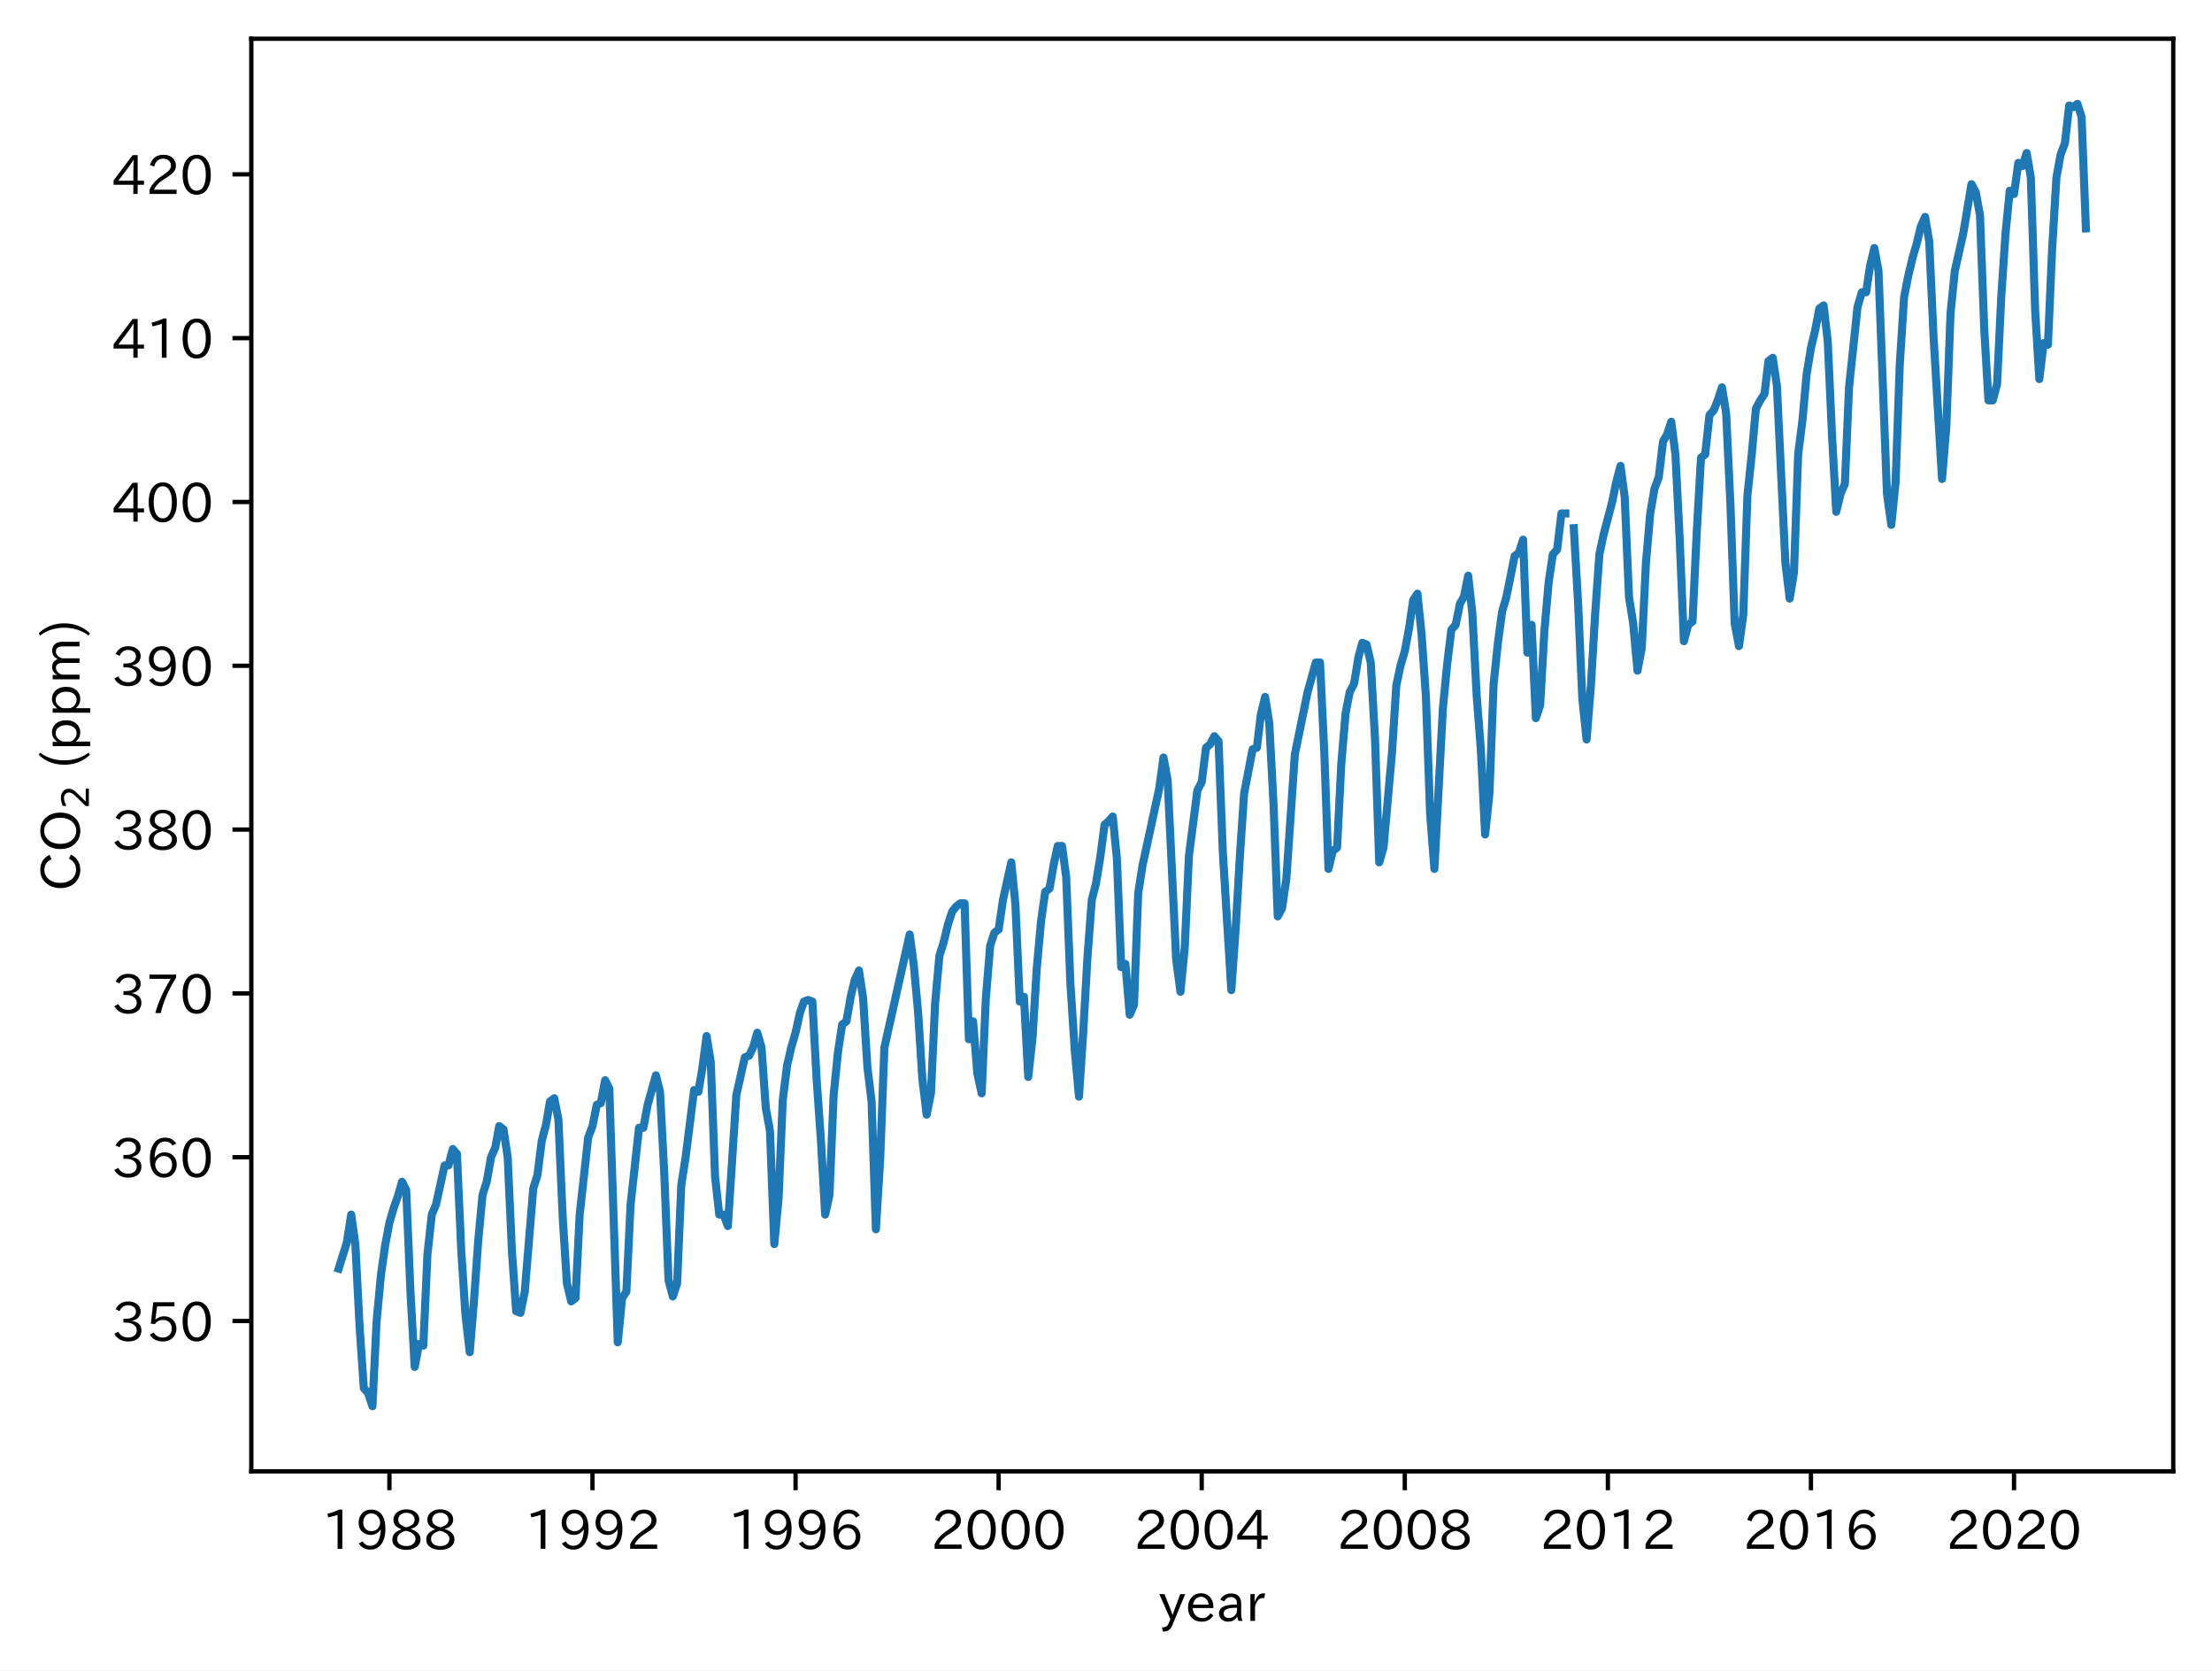
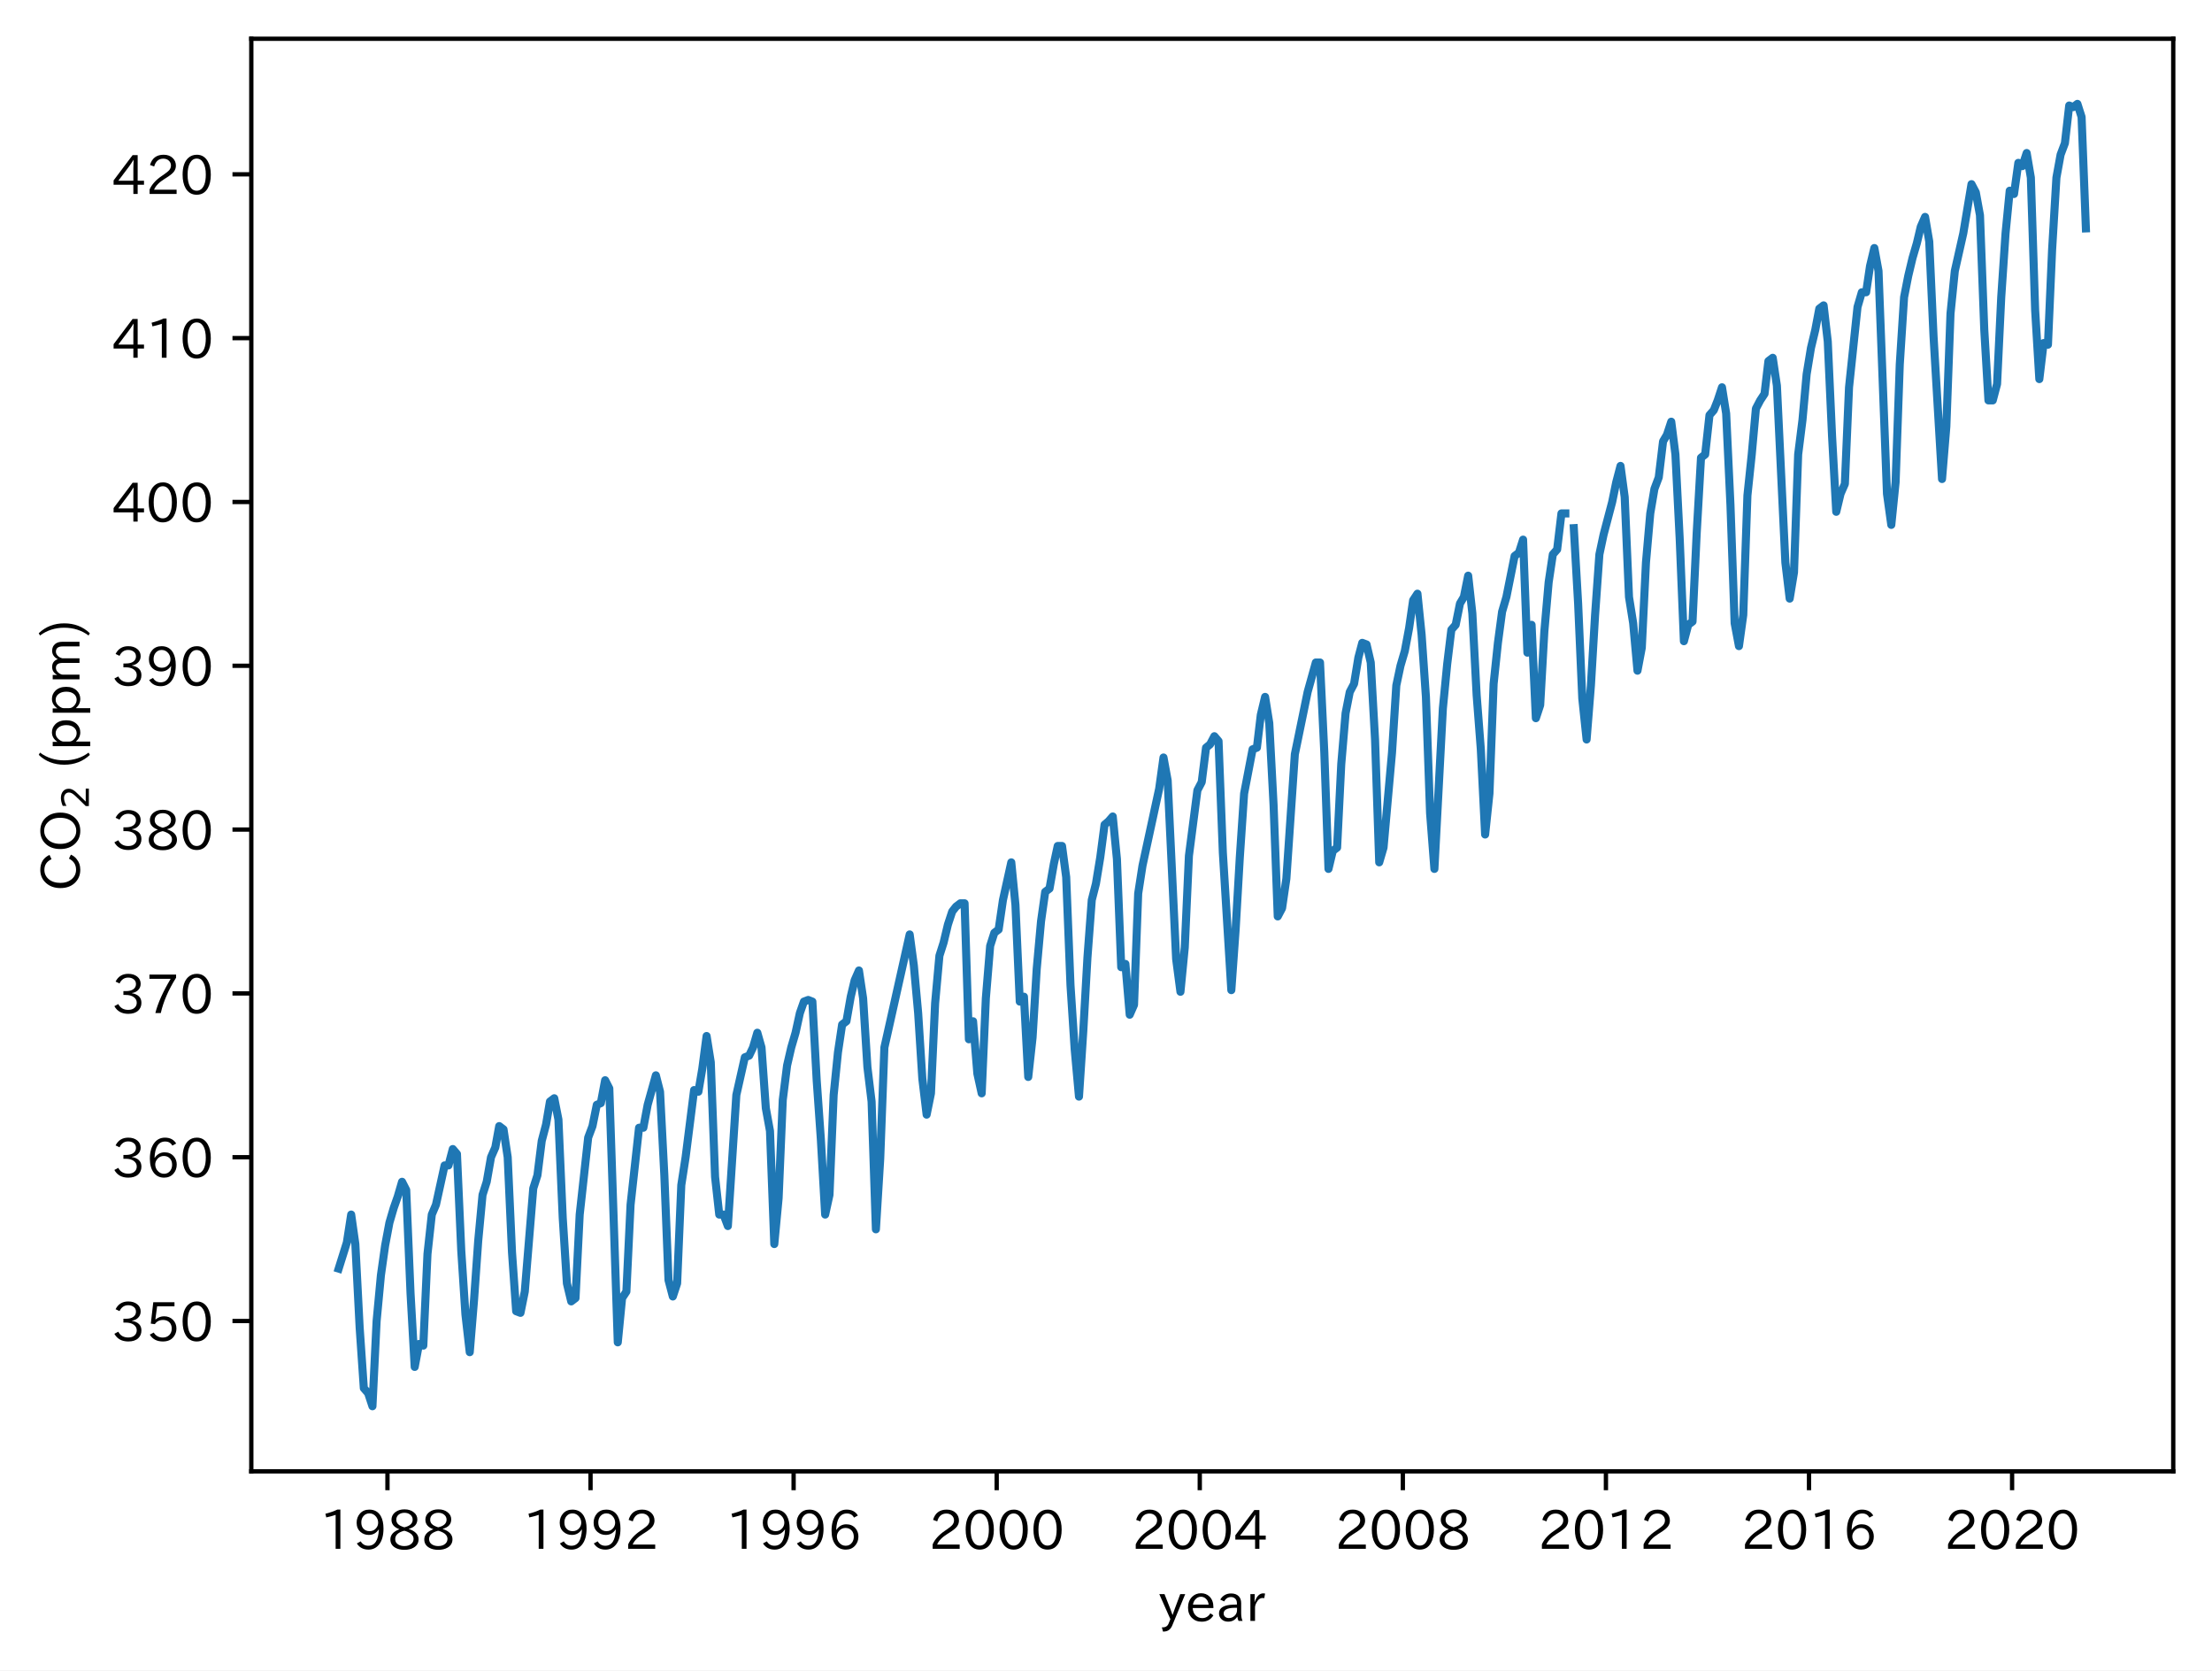
<svg xmlns="http://www.w3.org/2000/svg" xmlns:xlink="http://www.w3.org/1999/xlink" width="411.015pt" height="310.293pt" viewBox="0 0 411.015 310.293" version="1.1">
  <defs>
    <style type="text/css">*{stroke-linejoin: round; stroke-linecap: butt}</style>
  </defs>
  <g id="figure_1">
    <g id="patch_1">
      <path d="M 0 310.293  L 411.015 310.293  L 411.015 0  L 0 0  z " style="fill: #ffffff" />
    </g>
    <g id="axes_1">
      <g id="patch_2">
        <path d="M 46.695 273.312  L 403.815 273.312  L 403.815 7.2  L 46.695 7.2  z " style="fill: #ffffff" />
      </g>
      <g id="matplotlib.axis_1">
        <g id="xtick_1">
          <g id="line2d_1">
            <defs>
-               <path id="m75064f7292" d="M 0 0  L 0 3.5  " style="stroke: #000000; stroke-width: 0.8" />
+               <path id="m96430866e4" d="M 0 0  L 0 3.5  " style="stroke: #000000; stroke-width: 0.8" />
            </defs>
            <g>
-               <use xlink:href="#m75064f7292" x="72.355" y="273.312" style="stroke: #000000; stroke-width: 0.8" />
+               <use xlink:href="#m96430866e4" x="71.994" y="273.312" style="stroke: #000000; stroke-width: 0.8" />
            </g>
          </g>
          <g id="text_1">
-             <g transform="translate(59.75829 287.8026)scale(0.1 -0.1)">
+             <g transform="translate(59.3967 287.8026)scale(0.1 -0.1)">
              <defs>
                <path id="IPAexGothic-31" d="M 2463 63  L 1900 63  L 1900 4103  Q 1372 3922 788 3797  L 684 4231  Q 1519 4441 2106 4731  L 2463 4731  L 2463 63  z " transform="scale(0.015625)" />
                <path id="IPAexGothic-39" d="M 2984 2356  Q 2544 1716 1813 1716  Q 1253 1716 847 2056  Q 366 2459 366 3163  Q 366 3813 769 4266  Q 1181 4725 1869 4725  Q 2800 4725 3241 3950  Q 3559 3378 3559 2472  Q 3559 1250 3041 588  Q 2553 -31 1769 -31  Q 859 -31 391 703  L 853 953  Q 1156 428 1753 428  Q 2922 428 3009 2356  L 2984 2356  z M 1888 4278  Q 1450 4278 1172 3950  Q 922 3653 922 3200  Q 922 2741 1159 2478  Q 1434 2163 1906 2163  Q 2431 2163 2728 2572  Q 2925 2847 2925 3169  Q 2925 3553 2694 3863  Q 2375 4278 1888 4278  z " transform="scale(0.015625)" />
                <path id="IPAexGothic-38" d="M 2541 2425  Q 3700 2031 3700 1197  Q 3700 541 3100 197  Q 2663 -56 2016 -56  Q 1366 -56 928 197  Q 347 531 347 1178  Q 347 1988 1409 2381  L 1409 2400  Q 481 2734 481 3509  Q 481 4100 981 4456  Q 1406 4756 2019 4756  Q 2703 4756 3131 4403  Q 3553 4069 3553 3566  Q 3553 2706 2541 2444  L 2541 2425  z M 2022 2625  Q 2997 2856 2997 3528  Q 2997 3916 2675 4150  Q 2413 4347 2016 4347  Q 1606 4347 1331 4128  Q 1050 3897 1050 3522  Q 1050 3150 1350 2925  Q 1494 2809 1722 2722  Q 1984 2616 2022 2625  z M 1978 2209  Q 922 1931 922 1216  Q 922 775 1313 556  Q 1606 391 2009 391  Q 2575 391 2881 697  Q 3106 922 3106 1250  Q 3106 1594 2794 1850  Q 2609 1994 2350 2100  Q 2047 2222 1978 2209  z " transform="scale(0.015625)" />
              </defs>
              <use xlink:href="#IPAexGothic-31" />
              <use xlink:href="#IPAexGothic-39" x="62.988" />
              <use xlink:href="#IPAexGothic-38" x="125.977" />
              <use xlink:href="#IPAexGothic-38" x="188.965" />
            </g>
          </g>
        </g>
        <g id="xtick_2">
          <g id="line2d_2">
            <g>
-               <use xlink:href="#m75064f7292" x="110.089" y="273.312" style="stroke: #000000; stroke-width: 0.8" />
+               <use xlink:href="#m96430866e4" x="109.728" y="273.312" style="stroke: #000000; stroke-width: 0.8" />
            </g>
          </g>
          <g id="text_2">
-             <g transform="translate(97.4926 287.8026)scale(0.1 -0.1)">
+             <g transform="translate(97.13101 287.8026)scale(0.1 -0.1)">
              <defs>
                <path id="IPAexGothic-32" d="M 3659 63  L 447 63  L 447 594  Q 825 1475 1894 2203  L 2072 2322  Q 2619 2697 2791 2906  Q 2988 3153 2988 3444  Q 2988 3772 2756 4003  Q 2500 4259 2084 4259  Q 1250 4259 991 3328  L 497 3506  Q 853 4725 2116 4725  Q 2806 4725 3216 4316  Q 3575 3947 3575 3425  Q 3575 3038 3344 2722  Q 3131 2416 2366 1938  L 2231 1856  Q 1256 1253 978 569  L 3659 569  L 3659 63  z " transform="scale(0.015625)" />
              </defs>
              <use xlink:href="#IPAexGothic-31" />
              <use xlink:href="#IPAexGothic-39" x="62.988" />
              <use xlink:href="#IPAexGothic-39" x="125.977" />
              <use xlink:href="#IPAexGothic-32" x="188.965" />
            </g>
          </g>
        </g>
        <g id="xtick_3">
          <g id="line2d_3">
            <g>
-               <use xlink:href="#m75064f7292" x="147.824" y="273.312" style="stroke: #000000; stroke-width: 0.8" />
+               <use xlink:href="#m96430866e4" x="147.462" y="273.312" style="stroke: #000000; stroke-width: 0.8" />
            </g>
          </g>
          <g id="text_3">
-             <g transform="translate(135.2269 287.8026)scale(0.1 -0.1)">
+             <g transform="translate(134.8653 287.8026)scale(0.1 -0.1)">
              <defs>
                <path id="IPAexGothic-36" d="M 1056 2328  Q 1509 2981 2234 2981  Q 2906 2981 3316 2513  Q 3675 2106 3675 1522  Q 3675 884 3272 434  Q 2853 -31 2178 -31  Q 1375 -31 922 581  Q 481 1178 481 2228  Q 481 3425 1013 4109  Q 1494 4725 2272 4725  Q 3191 4725 3609 4025  L 3150 3775  Q 2894 4266 2300 4266  Q 1119 4266 1031 2328  L 1056 2328  z M 2141 2547  Q 1684 2547 1384 2206  Q 1116 1900 1116 1541  Q 1116 1156 1353 844  Q 1672 428 2159 428  Q 2669 428 2941 844  Q 3125 1128 3125 1503  Q 3125 1944 2881 2228  Q 2600 2547 2141 2547  z " transform="scale(0.015625)" />
              </defs>
              <use xlink:href="#IPAexGothic-31" />
              <use xlink:href="#IPAexGothic-39" x="62.988" />
              <use xlink:href="#IPAexGothic-39" x="125.977" />
              <use xlink:href="#IPAexGothic-36" x="188.965" />
            </g>
          </g>
        </g>
        <g id="xtick_4">
          <g id="line2d_4">
            <g>
-               <use xlink:href="#m75064f7292" x="185.558" y="273.312" style="stroke: #000000; stroke-width: 0.8" />
+               <use xlink:href="#m96430866e4" x="185.197" y="273.312" style="stroke: #000000; stroke-width: 0.8" />
            </g>
          </g>
          <g id="text_4">
-             <g transform="translate(172.9612 287.8026)scale(0.1 -0.1)">
+             <g transform="translate(172.5996 287.8026)scale(0.1 -0.1)">
              <defs>
                <path id="IPAexGothic-30" d="M 2038 4725  Q 2881 4725 3334 3944  Q 3694 3325 3694 2344  Q 3694 1372 3334 741  Q 2888 -31 2016 -31  Q 1147 -31 700 741  Q 341 1372 341 2350  Q 341 3713 1000 4334  Q 1419 4725 2038 4725  z M 2016 4266  Q 1516 4266 1228 3759  Q 934 3247 934 2344  Q 934 1456 1222 947  Q 1513 447 2016 447  Q 2619 447 2909 1153  Q 3100 1622 3100 2375  Q 3100 3256 2806 3759  Q 2509 4266 2016 4266  z " transform="scale(0.015625)" />
              </defs>
              <use xlink:href="#IPAexGothic-32" />
              <use xlink:href="#IPAexGothic-30" x="62.988" />
              <use xlink:href="#IPAexGothic-30" x="125.977" />
              <use xlink:href="#IPAexGothic-30" x="188.965" />
            </g>
          </g>
        </g>
        <g id="xtick_5">
          <g id="line2d_5">
            <g>
-               <use xlink:href="#m75064f7292" x="223.292" y="273.312" style="stroke: #000000; stroke-width: 0.8" />
+               <use xlink:href="#m96430866e4" x="222.931" y="273.312" style="stroke: #000000; stroke-width: 0.8" />
            </g>
          </g>
          <g id="text_5">
-             <g transform="translate(210.6955 287.8026)scale(0.1 -0.1)">
+             <g transform="translate(210.3339 287.8026)scale(0.1 -0.1)">
              <defs>
                <path id="IPAexGothic-34" d="M 3813 1159  L 3059 1159  L 3059 63  L 2547 63  L 2547 1159  L 197 1159  L 197 1672  L 2456 4678  L 3059 4678  L 3059 1634  L 3813 1634  L 3813 1159  z M 2578 4109  L 2559 4109  Q 2278 3656 2003 3284  L 759 1634  L 2547 1634  L 2547 3144  Q 2547 3481 2578 4109  z " transform="scale(0.015625)" />
              </defs>
              <use xlink:href="#IPAexGothic-32" />
              <use xlink:href="#IPAexGothic-30" x="62.988" />
              <use xlink:href="#IPAexGothic-30" x="125.977" />
              <use xlink:href="#IPAexGothic-34" x="188.965" />
            </g>
          </g>
        </g>
        <g id="xtick_6">
          <g id="line2d_6">
            <g>
-               <use xlink:href="#m75064f7292" x="261.027" y="273.312" style="stroke: #000000; stroke-width: 0.8" />
+               <use xlink:href="#m96430866e4" x="260.665" y="273.312" style="stroke: #000000; stroke-width: 0.8" />
            </g>
          </g>
          <g id="text_6">
-             <g transform="translate(248.4298 287.8026)scale(0.1 -0.1)">
+             <g transform="translate(248.0683 287.8026)scale(0.1 -0.1)">
              <use xlink:href="#IPAexGothic-32" />
              <use xlink:href="#IPAexGothic-30" x="62.988" />
              <use xlink:href="#IPAexGothic-30" x="125.977" />
              <use xlink:href="#IPAexGothic-38" x="188.965" />
            </g>
          </g>
        </g>
        <g id="xtick_7">
          <g id="line2d_7">
            <g>
-               <use xlink:href="#m75064f7292" x="298.761" y="273.312" style="stroke: #000000; stroke-width: 0.8" />
+               <use xlink:href="#m96430866e4" x="298.399" y="273.312" style="stroke: #000000; stroke-width: 0.8" />
            </g>
          </g>
          <g id="text_7">
-             <g transform="translate(286.1642 287.8026)scale(0.1 -0.1)">
+             <g transform="translate(285.8026 287.8026)scale(0.1 -0.1)">
              <use xlink:href="#IPAexGothic-32" />
              <use xlink:href="#IPAexGothic-30" x="62.988" />
              <use xlink:href="#IPAexGothic-31" x="125.977" />
              <use xlink:href="#IPAexGothic-32" x="188.965" />
            </g>
          </g>
        </g>
        <g id="xtick_8">
          <g id="line2d_8">
            <g>
-               <use xlink:href="#m75064f7292" x="336.495" y="273.312" style="stroke: #000000; stroke-width: 0.8" />
+               <use xlink:href="#m96430866e4" x="336.134" y="273.312" style="stroke: #000000; stroke-width: 0.8" />
            </g>
          </g>
          <g id="text_8">
-             <g transform="translate(323.8985 287.8026)scale(0.1 -0.1)">
+             <g transform="translate(323.5369 287.8026)scale(0.1 -0.1)">
              <use xlink:href="#IPAexGothic-32" />
              <use xlink:href="#IPAexGothic-30" x="62.988" />
              <use xlink:href="#IPAexGothic-31" x="125.977" />
              <use xlink:href="#IPAexGothic-36" x="188.965" />
            </g>
          </g>
        </g>
        <g id="xtick_9">
          <g id="line2d_9">
            <g>
-               <use xlink:href="#m75064f7292" x="374.23" y="273.312" style="stroke: #000000; stroke-width: 0.8" />
+               <use xlink:href="#m96430866e4" x="373.868" y="273.312" style="stroke: #000000; stroke-width: 0.8" />
            </g>
          </g>
          <g id="text_9">
-             <g transform="translate(361.6328 287.8026)scale(0.1 -0.1)">
+             <g transform="translate(361.2712 287.8026)scale(0.1 -0.1)">
              <use xlink:href="#IPAexGothic-32" />
              <use xlink:href="#IPAexGothic-30" x="62.988" />
              <use xlink:href="#IPAexGothic-32" x="125.977" />
              <use xlink:href="#IPAexGothic-30" x="188.965" />
            </g>
          </g>
        </g>
        <g id="text_10">
          <g transform="translate(215.3498 301.1932)scale(0.1 -0.1)">
            <defs>
              <path id="IPAexGothic-79" d="M 3122 3250  L 1575 -488  Q 1278 -1203 550 -1203  L 478 -1203  L 344 -703  L 447 -703  Q 969 -703 1150 -238  L 1356 275  L 38 3250  L 659 3250  L 1363 1459  Q 1528 1025 1606 781  L 1625 781  Q 1750 1169 1863 1459  L 2528 3250  L 3122 3250  z " transform="scale(0.015625)" />
              <path id="IPAexGothic-65" d="M 863 1594  Q 891 1041 1209 722  Q 1534 397 1997 397  Q 2606 397 2963 966  L 3322 728  Q 2869 -31 1931 -31  Q 1222 -31 766 422  Q 306 884 306 1641  Q 306 2444 788 2925  Q 1216 3353 1856 3353  Q 2459 3353 2866 2956  Q 3322 2494 3322 1722  L 3322 1594  L 863 1594  z M 2756 1997  Q 2709 2431 2450 2681  Q 2194 2938 1844 2938  Q 1438 2938 1150 2591  Q 953 2356 894 1997  L 2756 1997  z " transform="scale(0.015625)" />
              <path id="IPAexGothic-61" d="M 3156 63  L 2672 63  Q 2559 303 2531 556  L 2509 556  Q 2147 -25 1428 -25  Q 934 -25 622 288  Q 347 563 347 959  Q 347 1947 2050 1997  L 2478 2009  L 2478 2175  Q 2478 2509 2288 2700  Q 2088 2900 1775 2900  Q 1238 2900 969 2378  L 494 2597  Q 938 3328 1788 3328  Q 2375 3328 2691 3000  Q 2984 2706 2984 2169  L 2984 997  Q 2984 400 3156 63  z M 2491 1625  L 2141 1619  Q 903 1591 903 953  Q 903 728 1050 581  Q 1231 403 1525 403  Q 1934 403 2234 703  Q 2491 969 2491 1344  L 2491 1625  z " transform="scale(0.015625)" />
              <path id="IPAexGothic-72" d="M 2309 3316  L 2213 2769  Q 2106 2791 2022 2791  Q 1653 2791 1413 2444  Q 1113 2006 1113 1675  L 1113 63  L 563 63  L 563 3250  L 1081 3250  L 1056 2303  L 1069 2303  Q 1422 3341 2097 3341  Q 2206 3341 2309 3316  z " transform="scale(0.015625)" />
            </defs>
            <use xlink:href="#IPAexGothic-79" />
            <use xlink:href="#IPAexGothic-65" x="49.219" />
            <use xlink:href="#IPAexGothic-61" x="106.104" />
            <use xlink:href="#IPAexGothic-72" x="161.084" />
          </g>
        </g>
      </g>
      <g id="matplotlib.axis_2">
        <g id="ytick_1">
          <g id="line2d_10">
            <defs>
-               <path id="madd806a022" d="M 0 0  L -3.5 0  " style="stroke: #000000; stroke-width: 0.8" />
+               <path id="mbefc4f34de" d="M 0 0  L -3.5 0  " style="stroke: #000000; stroke-width: 0.8" />
            </defs>
            <g>
-               <use xlink:href="#madd806a022" x="46.695" y="245.392" style="stroke: #000000; stroke-width: 0.8" />
+               <use xlink:href="#mbefc4f34de" x="46.695" y="245.392" style="stroke: #000000; stroke-width: 0.8" />
            </g>
          </g>
          <g id="text_11">
            <g transform="translate(20.8 249.1376)scale(0.1 -0.1)">
              <defs>
                <path id="IPAexGothic-33" d="M 2381 2419  Q 3506 2216 3506 1278  Q 3506 716 3128 356  Q 2709 -31 1944 -31  Q 797 -31 288 881  L 756 1131  Q 1109 441 1938 441  Q 2425 441 2694 691  Q 2950 928 2950 1291  Q 2950 1719 2566 1978  Q 2216 2213 1644 2213  L 1363 2213  L 1363 2669  L 1656 2669  Q 2231 2669 2534 2888  Q 2859 3119 2859 3509  Q 2859 3934 2494 4138  Q 2259 4278 1931 4278  Q 1238 4278 903 3578  L 434 3803  Q 897 4725 1938 4725  Q 2597 4725 3006 4394  Q 3416 4069 3416 3534  Q 3416 3028 3019 2706  Q 2763 2500 2381 2444  L 2381 2419  z " transform="scale(0.015625)" />
                <path id="IPAexGothic-35" d="M 1178 2603  Q 1634 2963 2172 2963  Q 2816 2963 3241 2528  Q 3638 2113 3638 1497  Q 3638 938 3297 513  Q 2869 -31 2031 -31  Q 959 -31 469 784  L 938 1028  Q 1309 434 2013 434  Q 2466 434 2769 716  Q 3081 1013 3081 1503  Q 3081 1966 2806 2241  Q 2519 2528 2056 2528  Q 1406 2528 1072 2028  L 591 2091  L 884 4634  L 3406 4634  L 3406 4153  L 1341 4153  L 1134 2603  L 1178 2603  z " transform="scale(0.015625)" />
              </defs>
              <use xlink:href="#IPAexGothic-33" />
              <use xlink:href="#IPAexGothic-35" x="62.988" />
              <use xlink:href="#IPAexGothic-30" x="125.977" />
            </g>
          </g>
        </g>
        <g id="ytick_2">
          <g id="line2d_11">
            <g>
-               <use xlink:href="#madd806a022" x="46.695" y="214.962" style="stroke: #000000; stroke-width: 0.8" />
+               <use xlink:href="#mbefc4f34de" x="46.695" y="214.962" style="stroke: #000000; stroke-width: 0.8" />
            </g>
          </g>
          <g id="text_12">
            <g transform="translate(20.8 218.7074)scale(0.1 -0.1)">
              <use xlink:href="#IPAexGothic-33" />
              <use xlink:href="#IPAexGothic-36" x="62.988" />
              <use xlink:href="#IPAexGothic-30" x="125.977" />
            </g>
          </g>
        </g>
        <g id="ytick_3">
          <g id="line2d_12">
            <g>
-               <use xlink:href="#madd806a022" x="46.695" y="184.532" style="stroke: #000000; stroke-width: 0.8" />
+               <use xlink:href="#mbefc4f34de" x="46.695" y="184.532" style="stroke: #000000; stroke-width: 0.8" />
            </g>
          </g>
          <g id="text_13">
            <g transform="translate(20.8 188.2772)scale(0.1 -0.1)">
              <defs>
                <path id="IPAexGothic-37" d="M 3597 4263  Q 2238 2106 1778 63  L 1131 63  Q 1581 1834 2950 4128  L 428 4128  L 428 4634  L 3597 4634  L 3597 4263  z " transform="scale(0.015625)" />
              </defs>
              <use xlink:href="#IPAexGothic-33" />
              <use xlink:href="#IPAexGothic-37" x="62.988" />
              <use xlink:href="#IPAexGothic-30" x="125.977" />
            </g>
          </g>
        </g>
        <g id="ytick_4">
          <g id="line2d_13">
            <g>
-               <use xlink:href="#madd806a022" x="46.695" y="154.102" style="stroke: #000000; stroke-width: 0.8" />
+               <use xlink:href="#mbefc4f34de" x="46.695" y="154.102" style="stroke: #000000; stroke-width: 0.8" />
            </g>
          </g>
          <g id="text_14">
            <g transform="translate(20.8 157.847)scale(0.1 -0.1)">
              <use xlink:href="#IPAexGothic-33" />
              <use xlink:href="#IPAexGothic-38" x="62.988" />
              <use xlink:href="#IPAexGothic-30" x="125.977" />
            </g>
          </g>
        </g>
        <g id="ytick_5">
          <g id="line2d_14">
            <g>
-               <use xlink:href="#madd806a022" x="46.695" y="123.672" style="stroke: #000000; stroke-width: 0.8" />
+               <use xlink:href="#mbefc4f34de" x="46.695" y="123.672" style="stroke: #000000; stroke-width: 0.8" />
            </g>
          </g>
          <g id="text_15">
            <g transform="translate(20.8 127.4169)scale(0.1 -0.1)">
              <use xlink:href="#IPAexGothic-33" />
              <use xlink:href="#IPAexGothic-39" x="62.988" />
              <use xlink:href="#IPAexGothic-30" x="125.977" />
            </g>
          </g>
        </g>
        <g id="ytick_6">
          <g id="line2d_15">
            <g>
-               <use xlink:href="#madd806a022" x="46.695" y="93.241" style="stroke: #000000; stroke-width: 0.8" />
+               <use xlink:href="#mbefc4f34de" x="46.695" y="93.241" style="stroke: #000000; stroke-width: 0.8" />
            </g>
          </g>
          <g id="text_16">
            <g transform="translate(20.8 96.98667)scale(0.1 -0.1)">
              <use xlink:href="#IPAexGothic-34" />
              <use xlink:href="#IPAexGothic-30" x="62.988" />
              <use xlink:href="#IPAexGothic-30" x="125.977" />
            </g>
          </g>
        </g>
        <g id="ytick_7">
          <g id="line2d_16">
            <g>
-               <use xlink:href="#madd806a022" x="46.695" y="62.811" style="stroke: #000000; stroke-width: 0.8" />
+               <use xlink:href="#mbefc4f34de" x="46.695" y="62.811" style="stroke: #000000; stroke-width: 0.8" />
            </g>
          </g>
          <g id="text_17">
            <g transform="translate(20.8 66.55648)scale(0.1 -0.1)">
              <use xlink:href="#IPAexGothic-34" />
              <use xlink:href="#IPAexGothic-31" x="62.988" />
              <use xlink:href="#IPAexGothic-30" x="125.977" />
            </g>
          </g>
        </g>
        <g id="ytick_8">
          <g id="line2d_17">
            <g>
-               <use xlink:href="#madd806a022" x="46.695" y="32.381" style="stroke: #000000; stroke-width: 0.8" />
+               <use xlink:href="#mbefc4f34de" x="46.695" y="32.381" style="stroke: #000000; stroke-width: 0.8" />
            </g>
          </g>
          <g id="text_18">
            <g transform="translate(20.8 36.12629)scale(0.1 -0.1)">
              <use xlink:href="#IPAexGothic-34" />
              <use xlink:href="#IPAexGothic-32" x="62.988" />
              <use xlink:href="#IPAexGothic-30" x="125.977" />
            </g>
          </g>
        </g>
        <g id="text_19">
          <g transform="translate(14.9 165.556)rotate(-90)scale(0.1 -0.1)">
            <defs>
              <path id="IPAexGothic-43" d="M 4353 1088  Q 4181 694 3859 428  Q 3313 -31 2559 -31  Q 1588 -31 959 653  Q 378 1294 378 2331  Q 378 3406 1013 4078  Q 1619 4725 2534 4725  Q 3813 4725 4322 3628  L 3809 3391  Q 3425 4238 2541 4238  Q 1891 4238 1453 3744  Q 994 3216 994 2322  Q 994 1550 1384 1056  Q 1841 472 2563 472  Q 3456 472 3878 1319  L 4353 1088  z " transform="scale(0.015625)" />
              <path id="IPAexGothic-4f" d="M 2541 4725  Q 3456 4725 4044 4138  Q 4709 3472 4709 2331  Q 4709 1219 4031 550  Q 3450 -31 2541 -31  Q 1638 -31 1056 550  Q 378 1219 378 2356  Q 378 3469 1044 4138  Q 1631 4725 2541 4725  z M 2541 4266  Q 1953 4266 1531 3844  Q 994 3303 994 2350  Q 994 1391 1531 863  Q 1947 447 2541 447  Q 3131 447 3556 863  Q 4094 1400 4094 2375  Q 4094 3297 3550 3844  Q 3138 4266 2541 4266  z " transform="scale(0.015625)" />
              <path id="DejaVuSans-32" d="M 1228 531  L 3431 531  L 3431 0  L 469 0  L 469 531  Q 828 903 1448 1529  Q 2069 2156 2228 2338  Q 2531 2678 2651 2914  Q 2772 3150 2772 3378  Q 2772 3750 2511 3984  Q 2250 4219 1831 4219  Q 1534 4219 1204 4116  Q 875 4013 500 3803  L 500 4441  Q 881 4594 1212 4672  Q 1544 4750 1819 4750  Q 2544 4750 2975 4387  Q 3406 4025 3406 3419  Q 3406 3131 3298 2873  Q 3191 2616 2906 2266  Q 2828 2175 2409 1742  Q 1991 1309 1228 531  z " transform="scale(0.015625)" />
              <path id="IPAexGothic-20" transform="scale(0.015625)" />
              <path id="IPAexGothic-28" d="M 1928 -1016  L 1653 -1166  Q 488 69 488 1875  Q 488 3678 1653 4909  L 1928 4763  Q 1006 3522 1006 1881  Q 1006 203 1928 -1016  z " transform="scale(0.015625)" />
              <path id="IPAexGothic-70" d="M 1075 2688  Q 1525 3341 2206 3341  Q 2769 3341 3172 2938  Q 3641 2469 3641 1644  Q 3641 841 3178 372  Q 2775 -31 2200 -31  Q 1569 -31 1106 497  L 1106 -1216  L 563 -1216  L 563 3250  L 1075 3250  L 1075 2688  z M 1106 1950  L 1106 1291  Q 1106 897 1516 600  Q 1791 403 2106 403  Q 2469 403 2725 659  Q 3066 997 3066 1631  Q 3066 2200 2784 2559  Q 2503 2900 2100 2900  Q 1656 2900 1338 2484  Q 1106 2184 1106 1950  z " transform="scale(0.015625)" />
              <path id="IPAexGothic-6d" d="M 5022 63  L 4472 63  L 4472 2059  Q 4472 2869 3847 2869  Q 3550 2869 3303 2594  Q 3128 2397 3059 2103  L 3059 63  L 2509 63  L 2509 2066  Q 2509 2869 1919 2869  Q 1606 2869 1369 2594  Q 1113 2306 1113 2041  L 1113 63  L 563 63  L 563 3250  L 1075 3250  L 1075 2700  Q 1391 3316 2028 3316  Q 2725 3316 2956 2647  Q 3303 3316 3953 3316  Q 4478 3316 4772 2944  Q 5022 2638 5022 2072  L 5022 63  z " transform="scale(0.015625)" />
              <path id="IPAexGothic-29" d="M 466 4909  Q 1638 3672 1638 1875  Q 1638 75 466 -1166  L 191 -1016  Q 1119 216 1119 1881  Q 1119 3509 191 4763  L 466 4909  z " transform="scale(0.015625)" />
            </defs>
            <use xlink:href="#IPAexGothic-43" transform="translate(0 0.296875)" />
            <use xlink:href="#IPAexGothic-4f" transform="translate(72.50977 0.296875)" />
            <use xlink:href="#DejaVuSans-32" transform="translate(153.1543 -16.10938)scale(0.7)" />
            <use xlink:href="#IPAexGothic-20" transform="translate(200.4248 0.296875)" />
            <use xlink:href="#IPAexGothic-28" transform="translate(227.4268 0.296875)" />
            <use xlink:href="#IPAexGothic-70" transform="translate(260.7275 0.296875)" />
            <use xlink:href="#IPAexGothic-70" transform="translate(322.8369 0.296875)" />
            <use xlink:href="#IPAexGothic-6d" transform="translate(384.9463 0.296875)" />
            <use xlink:href="#IPAexGothic-29" transform="translate(472.0557 0.296875)" />
          </g>
        </g>
      </g>
      <g id="line2d_18">
-         <path d="M 62.928 235.655  L 64.452 230.786  L 65.253 225.613  L 66.027 231.09  L 66.828 246.61  L 67.603 257.869  L 68.404 258.782  L 69.204 261.216  L 69.979 245.392  L 70.78 236.872  L 71.555 231.394  L 72.355 227.134  L 73.156 224.395  L 73.905 222.265  L 74.705 219.527  L 75.48 221.048  L 76.281 240.219  L 77.056 253.913  L 77.856 249.653  L 78.657 249.957  L 79.432 232.916  L 80.233 225.613  L 81.007 223.787  L 82.609 216.484  L 83.332 216.484  L 84.133 213.441  L 84.907 214.354  L 85.708 232.307  L 86.483 244.175  L 87.284 251.174  L 88.084 241.436  L 88.859 230.482  L 89.66 221.961  L 90.435 219.527  L 91.235 214.962  L 92.036 213.136  L 92.759 209.18  L 93.56 209.789  L 94.335 214.962  L 95.135 232.612  L 95.91 243.566  L 96.711 243.871  L 97.511 239.915  L 99.087 220.744  L 99.862 218.309  L 100.662 211.919  L 101.463 208.876  L 102.186 204.616  L 102.987 204.007  L 103.762 207.963  L 104.562 226.221  L 105.337 238.393  L 106.138 241.741  L 106.938 241.132  L 107.713 225.613  L 109.289 211.31  L 110.089 209.18  L 110.89 205.224  L 111.639 204.92  L 112.44 200.66  L 113.215 202.181  L 114.79 249.348  L 115.591 241.132  L 116.391 239.915  L 117.166 223.787  L 118.742 209.485  L 119.542 209.485  L 120.343 205.224  L 121.867 199.747  L 122.642 202.79  L 123.442 218.309  L 124.217 237.785  L 125.018 240.828  L 125.819 238.393  L 126.593 220.135  L 127.394 214.962  L 128.97 202.486  L 129.77 202.79  L 130.493 198.53  L 131.294 192.444  L 132.069 197.313  L 132.87 218.614  L 133.644 225.613  L 134.445 225.613  L 135.246 227.743  L 136.821 203.399  L 138.397 196.4  L 139.197 196.095  L 139.92 194.574  L 140.721 191.835  L 141.496 194.574  L 142.297 205.833  L 143.071 210.093  L 143.872 231.09  L 144.673 222.57  L 145.448 204.312  L 146.248 197.921  L 147.023 194.574  L 147.824 191.835  L 148.624 188.184  L 149.373 186.053  L 150.174 185.749  L 150.949 186.053  L 151.75 200.66  L 152.524 211.615  L 153.325 225.613  L 154.126 221.961  L 154.901 203.399  L 155.701 195.487  L 156.476 190.314  L 157.277 189.705  L 158.077 185.141  L 158.801 182.098  L 159.601 180.272  L 160.376 185.445  L 161.177 198.226  L 161.952 204.616  L 162.752 228.351  L 163.553 215.266  L 164.328 194.574  L 169.028 173.577  L 169.803 179.359  L 170.604 188.184  L 171.379 200.356  L 172.179 207.05  L 172.98 203.094  L 173.755 186.358  L 174.555 177.533  L 175.33 175.099  L 176.131 171.751  L 176.932 169.317  L 177.655 168.404  L 178.455 167.795  L 179.23 167.795  L 180.031 193.052  L 180.806 189.705  L 181.606 199.443  L 182.407 203.094  L 183.182 185.445  L 183.983 175.707  L 184.757 173.273  L 185.558 172.664  L 186.359 167.187  L 187.908 160.188  L 188.683 168.1  L 189.484 186.053  L 190.259 185.141  L 191.059 200.051  L 191.86 192.748  L 192.635 179.967  L 193.436 171.143  L 194.21 165.665  L 195.011 165.057  L 195.812 160.492  L 196.535 157.145  L 197.336 157.145  L 198.11 162.926  L 198.911 183.01  L 199.686 194.878  L 200.487 203.703  L 201.287 191.531  L 202.062 177.837  L 202.863 167.187  L 203.638 164.144  L 204.438 159.275  L 205.239 153.189  L 205.962 152.58  L 206.763 151.667  L 207.537 159.579  L 208.338 179.663  L 209.113 179.054  L 209.914 188.488  L 210.714 186.662  L 211.489 165.97  L 212.29 160.796  L 215.389 146.494  L 216.19 140.712  L 216.965 144.973  L 218.54 178.142  L 219.341 184.228  L 220.141 176.011  L 220.916 158.971  L 222.492 146.798  L 223.292 145.277  L 224.093 138.887  L 224.842 138.278  L 225.643 136.757  L 226.418 137.669  L 227.218 158.362  L 228.794 183.923  L 229.594 172.664  L 230.369 159.275  L 231.17 147.407  L 232.745 139.191  L 233.546 138.887  L 234.269 132.801  L 235.07 129.453  L 235.845 134.322  L 236.645 149.537  L 237.42 170.23  L 238.221 168.708  L 239.021 163.231  L 240.597 140.104  L 242.973 128.54  L 244.497 123.063  L 245.272 123.063  L 246.072 139.8  L 246.847 161.405  L 247.648 158.058  L 248.449 157.449  L 249.223 141.93  L 250.024 132.496  L 250.799 128.54  L 251.6 127.019  L 252.4 122.15  L 253.123 119.411  L 253.924 119.716  L 254.699 123.063  L 255.5 137.365  L 256.274 160.188  L 257.075 157.449  L 258.651 139.8  L 259.451 127.323  L 260.226 123.672  L 261.027 120.933  L 261.827 116.673  L 262.576 111.499  L 263.377 110.282  L 264.152 117.89  L 264.953 129.453  L 265.727 151.059  L 266.528 161.405  L 268.104 131.583  L 268.904 123.367  L 269.679 116.977  L 270.48 116.064  L 271.28 112.108  L 272.004 110.891  L 272.804 106.935  L 273.579 113.934  L 274.38 129.149  L 275.154 139.191  L 275.955 155.015  L 276.756 147.407  L 277.531 127.019  L 278.331 119.411  L 279.106 113.63  L 279.907 110.891  L 281.431 103.283  L 282.231 102.675  L 283.006 100.24  L 283.807 121.237  L 284.582 116.064  L 285.382 133.409  L 286.183 130.975  L 286.958 117.281  L 287.758 108.152  L 288.533 102.979  L 289.334 102.066  L 290.135 95.371  L 290.858 95.371  M 292.433 98.11  L 293.234 112.108  L 294.009 129.758  L 294.809 137.365  L 295.61 127.323  L 296.385 114.238  L 297.186 102.979  L 297.96 99.327  L 299.562 93.241  L 300.311 89.59  L 301.111 86.547  L 301.886 92.328  L 302.687 110.891  L 303.462 115.76  L 304.262 124.584  L 305.063 120.324  L 305.838 104.501  L 306.638 95.371  L 307.413 90.807  L 308.214 88.677  L 309.015 81.982  L 309.738 80.765  L 310.538 78.331  L 311.313 84.417  L 312.114 100.24  L 312.889 119.107  L 313.689 116.064  L 314.49 115.455  L 315.265 99.023  L 316.066 85.025  L 316.84 84.417  L 317.641 77.113  L 318.442 76.2  L 319.165 74.375  L 319.966 71.94  L 320.74 76.809  L 321.541 93.85  L 322.316 115.76  L 323.117 120.02  L 323.917 114.238  L 324.692 92.024  L 325.493 84.417  L 326.268 75.896  L 327.068 74.375  L 327.869 73.157  L 328.592 67.071  L 329.393 66.463  L 330.168 71.636  L 331.743 104.501  L 332.544 111.195  L 333.344 106.326  L 334.119 84.417  L 334.92 78.026  L 335.695 69.506  L 336.495 64.637  L 337.296 61.29  L 338.045 57.334  L 338.846 56.725  L 339.62 63.42  L 340.421 81.069  L 341.196 95.067  L 341.997 91.72  L 342.797 89.894  L 343.572 71.94  L 345.148 57.029  L 345.948 54.291  L 346.749 54.291  L 347.472 49.422  L 348.273 46.075  L 349.048 50.335  L 350.623 91.72  L 351.424 97.502  L 352.224 89.59  L 352.999 67.68  L 353.8 55.204  L 354.575 51.248  L 355.375 47.9  L 356.176 45.162  L 356.899 42.119  L 357.7 40.293  L 358.475 44.857  L 359.275 62.507  L 360.851 88.981  L 361.652 79.243  L 362.426 58.247  L 363.227 50.335  L 364.803 43.336  L 366.326 34.207  L 367.127 35.728  L 367.902 39.989  L 368.703 61.29  L 369.477 74.375  L 370.278 74.375  L 371.079 71.332  L 371.853 55.204  L 372.654 43.336  L 373.429 35.424  L 374.23 36.033  L 375.03 30.251  L 375.779 30.859  L 376.58 28.425  L 377.355 32.99  L 378.155 57.638  L 378.93 70.419  L 379.731 63.724  L 380.532 64.028  L 381.306 46.379  L 382.107 32.99  L 382.882 28.729  L 383.683 26.599  L 384.483 19.6  L 385.206 19.905  L 386.007 19.296  L 386.782 21.73  L 387.583 42.423  L 387.583 42.423  " clip-path="url(#peda3f2f120)" style="fill: none; stroke: #1f77b4; stroke-width: 1.5; stroke-linecap: square" />
+         <path d="M 62.928 235.655  L 64.452 230.786  L 65.253 225.613  L 66.027 231.09  L 66.828 246.61  L 67.603 257.869  L 68.404 258.782  L 69.204 261.216  L 69.979 245.392  L 70.78 236.872  L 71.555 231.394  L 72.355 227.134  L 73.156 224.395  L 73.905 222.265  L 74.705 219.527  L 75.48 221.048  L 76.281 240.219  L 77.056 253.913  L 77.856 249.653  L 78.657 249.957  L 79.432 232.916  L 80.233 225.613  L 81.007 223.787  L 82.609 216.484  L 83.332 216.484  L 84.133 213.441  L 84.907 214.354  L 85.708 232.307  L 86.483 244.175  L 87.284 251.174  L 88.084 241.436  L 88.859 230.482  L 89.66 221.961  L 90.435 219.527  L 91.235 214.962  L 92.036 213.136  L 92.759 209.18  L 93.56 209.789  L 94.335 214.962  L 95.135 232.612  L 95.91 243.566  L 96.711 243.871  L 97.511 239.915  L 99.087 220.744  L 99.862 218.309  L 100.662 211.919  L 101.463 208.876  L 102.186 204.616  L 102.987 204.007  L 103.762 207.963  L 104.562 226.221  L 105.337 238.393  L 106.138 241.741  L 106.938 241.132  L 107.713 225.613  L 109.289 211.31  L 110.089 209.18  L 110.89 205.224  L 111.639 204.92  L 112.44 200.66  L 113.215 202.181  L 114.79 249.348  L 115.591 241.132  L 116.391 239.915  L 117.166 223.787  L 118.742 209.485  L 119.542 209.485  L 120.343 205.224  L 121.867 199.747  L 122.642 202.79  L 123.442 218.309  L 124.217 237.785  L 125.018 240.828  L 125.819 238.393  L 126.593 220.135  L 127.394 214.962  L 128.97 202.486  L 129.77 202.79  L 130.493 198.53  L 131.294 192.444  L 132.069 197.313  L 132.87 218.614  L 133.644 225.613  L 134.445 225.613  L 135.246 227.743  L 136.821 203.399  L 138.397 196.4  L 139.197 196.095  L 139.92 194.574  L 140.721 191.835  L 141.496 194.574  L 142.297 205.833  L 143.071 210.093  L 143.872 231.09  L 144.673 222.57  L 145.448 204.312  L 146.248 197.921  L 147.023 194.574  L 147.824 191.835  L 148.624 188.184  L 149.373 186.053  L 150.174 185.749  L 150.949 186.053  L 151.75 200.66  L 152.524 211.615  L 153.325 225.613  L 154.126 221.961  L 154.901 203.399  L 155.701 195.487  L 156.476 190.314  L 157.277 189.705  L 158.077 185.141  L 158.801 182.098  L 159.601 180.272  L 160.376 185.445  L 161.177 198.226  L 161.952 204.616  L 162.752 228.351  L 163.553 215.266  L 164.328 194.574  L 169.028 173.577  L 169.803 179.359  L 170.604 188.184  L 171.379 200.356  L 172.179 207.05  L 172.98 203.094  L 173.755 186.358  L 174.555 177.533  L 175.33 175.099  L 176.131 171.751  L 176.932 169.317  L 177.655 168.404  L 178.455 167.795  L 179.23 167.795  L 180.031 193.052  L 180.806 189.705  L 181.606 199.443  L 182.407 203.094  L 183.182 185.445  L 183.983 175.707  L 184.757 173.273  L 185.558 172.664  L 186.359 167.187  L 187.908 160.188  L 188.683 168.1  L 189.484 186.053  L 190.259 185.141  L 191.059 200.051  L 191.86 192.748  L 192.635 179.967  L 193.436 171.143  L 194.21 165.665  L 195.011 165.057  L 195.812 160.492  L 196.535 157.145  L 197.336 157.145  L 198.11 162.926  L 198.911 183.01  L 199.686 194.878  L 200.487 203.703  L 201.287 191.531  L 202.062 177.837  L 202.863 167.187  L 203.638 164.144  L 204.438 159.275  L 205.239 153.189  L 205.962 152.58  L 206.763 151.667  L 207.537 159.579  L 208.338 179.663  L 209.113 179.054  L 209.914 188.488  L 210.714 186.662  L 211.489 165.97  L 212.29 160.796  L 215.389 146.494  L 216.19 140.712  L 216.965 144.973  L 218.54 178.142  L 219.341 184.228  L 220.141 176.011  L 220.916 158.971  L 222.492 146.798  L 223.292 145.277  L 224.093 138.887  L 224.842 138.278  L 225.643 136.757  L 226.418 137.669  L 227.218 158.362  L 228.794 183.923  L 229.594 172.664  L 230.369 159.275  L 231.17 147.407  L 232.745 139.191  L 233.546 138.887  L 234.269 132.801  L 235.07 129.453  L 235.845 134.322  L 236.645 149.537  L 237.42 170.23  L 238.221 168.708  L 239.021 163.231  L 240.597 140.104  L 242.973 128.54  L 244.497 123.063  L 245.272 123.063  L 246.072 139.8  L 246.847 161.405  L 247.648 158.058  L 248.449 157.449  L 249.223 141.93  L 250.024 132.496  L 250.799 128.54  L 251.6 127.019  L 252.4 122.15  L 253.123 119.411  L 253.924 119.716  L 254.699 123.063  L 255.5 137.365  L 256.274 160.188  L 257.075 157.449  L 258.651 139.8  L 259.451 127.323  L 260.226 123.672  L 261.027 120.933  L 261.827 116.673  L 262.576 111.499  L 263.377 110.282  L 264.152 117.89  L 264.953 129.453  L 265.727 151.059  L 266.528 161.405  L 268.104 131.583  L 268.904 123.367  L 269.679 116.977  L 270.48 116.064  L 271.28 112.108  L 272.004 110.891  L 272.804 106.935  L 273.579 113.934  L 274.38 129.149  L 275.154 139.191  L 275.955 155.015  L 276.756 147.407  L 277.531 127.019  L 278.331 119.411  L 279.106 113.63  L 279.907 110.891  L 281.431 103.283  L 282.231 102.675  L 283.006 100.24  L 283.807 121.237  L 284.582 116.064  L 285.382 133.409  L 286.183 130.975  L 286.958 117.281  L 287.758 108.152  L 288.533 102.979  L 289.334 102.066  L 290.135 95.371  L 290.858 95.371  M 292.433 98.11  L 293.234 112.108  L 294.009 129.758  L 294.809 137.365  L 295.61 127.323  L 296.385 114.238  L 297.186 102.979  L 297.96 99.327  L 299.562 93.241  L 300.311 89.59  L 301.111 86.547  L 301.886 92.328  L 302.687 110.891  L 303.462 115.76  L 304.262 124.584  L 305.063 120.324  L 305.838 104.501  L 306.638 95.371  L 307.413 90.807  L 308.214 88.677  L 309.015 81.982  L 309.738 80.765  L 310.538 78.331  L 311.313 84.417  L 312.114 100.24  L 312.889 119.107  L 313.689 116.064  L 314.49 115.455  L 315.265 99.023  L 316.066 85.025  L 316.84 84.417  L 317.641 77.113  L 318.442 76.2  L 319.165 74.375  L 319.966 71.94  L 320.74 76.809  L 321.541 93.85  L 322.316 115.76  L 323.117 120.02  L 323.917 114.238  L 324.692 92.024  L 325.493 84.417  L 326.268 75.896  L 327.068 74.375  L 327.869 73.157  L 328.592 67.071  L 329.393 66.463  L 330.168 71.636  L 331.743 104.501  L 332.544 111.195  L 333.344 106.326  L 334.119 84.417  L 334.92 78.026  L 335.695 69.506  L 336.495 64.637  L 337.296 61.29  L 338.045 57.334  L 338.846 56.725  L 339.62 63.42  L 340.421 81.069  L 341.196 95.067  L 341.997 91.72  L 342.797 89.894  L 343.572 71.94  L 345.148 57.029  L 345.948 54.291  L 346.749 54.291  L 347.472 49.422  L 348.273 46.075  L 349.048 50.335  L 350.623 91.72  L 351.424 97.502  L 352.224 89.59  L 352.999 67.68  L 353.8 55.204  L 354.575 51.248  L 355.375 47.9  L 356.176 45.162  L 356.899 42.119  L 357.7 40.293  L 358.475 44.857  L 359.275 62.507  L 360.851 88.981  L 361.652 79.243  L 362.426 58.247  L 363.227 50.335  L 364.803 43.336  L 366.326 34.207  L 367.127 35.728  L 367.902 39.989  L 368.703 61.29  L 369.477 74.375  L 370.278 74.375  L 371.079 71.332  L 371.853 55.204  L 372.654 43.336  L 373.429 35.424  L 374.23 36.033  L 375.03 30.251  L 375.779 30.859  L 376.58 28.425  L 377.355 32.99  L 378.155 57.638  L 378.93 70.419  L 379.731 63.724  L 380.532 64.028  L 381.306 46.379  L 382.107 32.99  L 382.882 28.729  L 383.683 26.599  L 384.483 19.6  L 385.206 19.905  L 386.007 19.296  L 386.782 21.73  L 387.583 42.423  L 387.583 42.423  " clip-path="url(#paa3ec3fec5)" style="fill: none; stroke: #1f77b4; stroke-width: 1.5; stroke-linecap: square" />
      </g>
      <g id="patch_3">
        <path d="M 46.695 273.312  L 46.695 7.2  " style="fill: none; stroke: #000000; stroke-width: 0.8; stroke-linejoin: miter; stroke-linecap: square" />
      </g>
      <g id="patch_4">
        <path d="M 403.815 273.312  L 403.815 7.2  " style="fill: none; stroke: #000000; stroke-width: 0.8; stroke-linejoin: miter; stroke-linecap: square" />
      </g>
      <g id="patch_5">
        <path d="M 46.695 273.312  L 403.815 273.312  " style="fill: none; stroke: #000000; stroke-width: 0.8; stroke-linejoin: miter; stroke-linecap: square" />
      </g>
      <g id="patch_6">
        <path d="M 46.695 7.2  L 403.815 7.2  " style="fill: none; stroke: #000000; stroke-width: 0.8; stroke-linejoin: miter; stroke-linecap: square" />
      </g>
    </g>
  </g>
  <defs>
-     <clipPath id="peda3f2f120">
+     <clipPath id="paa3ec3fec5">
      <rect x="46.695" y="7.2" width="357.12" height="266.112" />
    </clipPath>
  </defs>
</svg>
